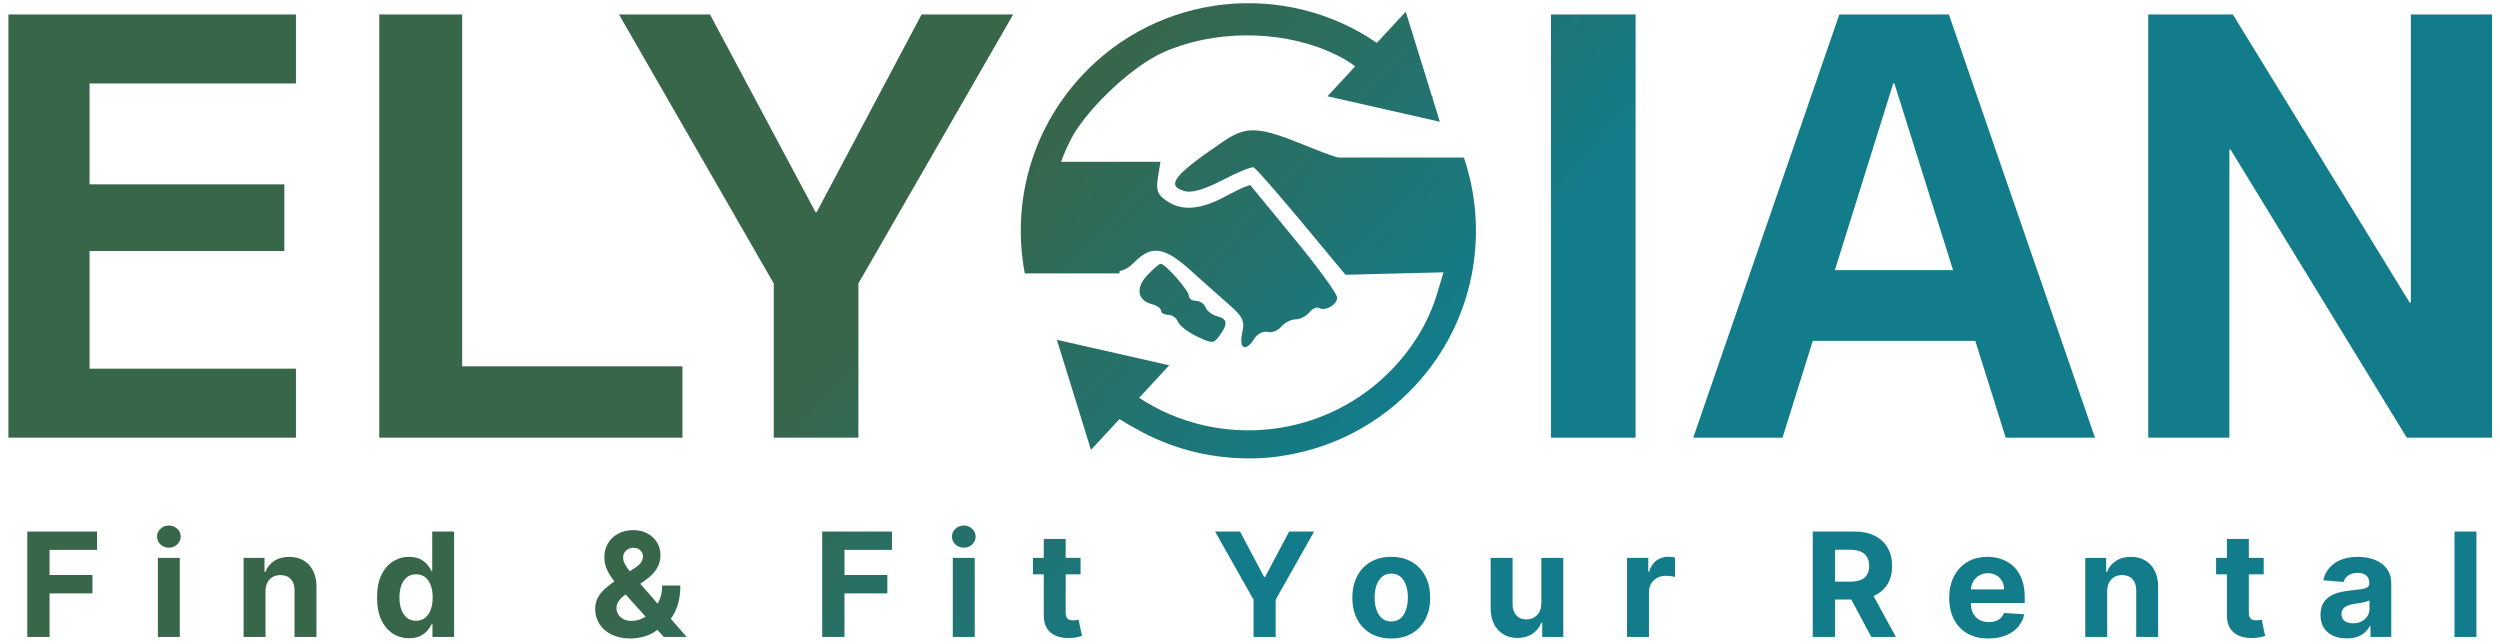
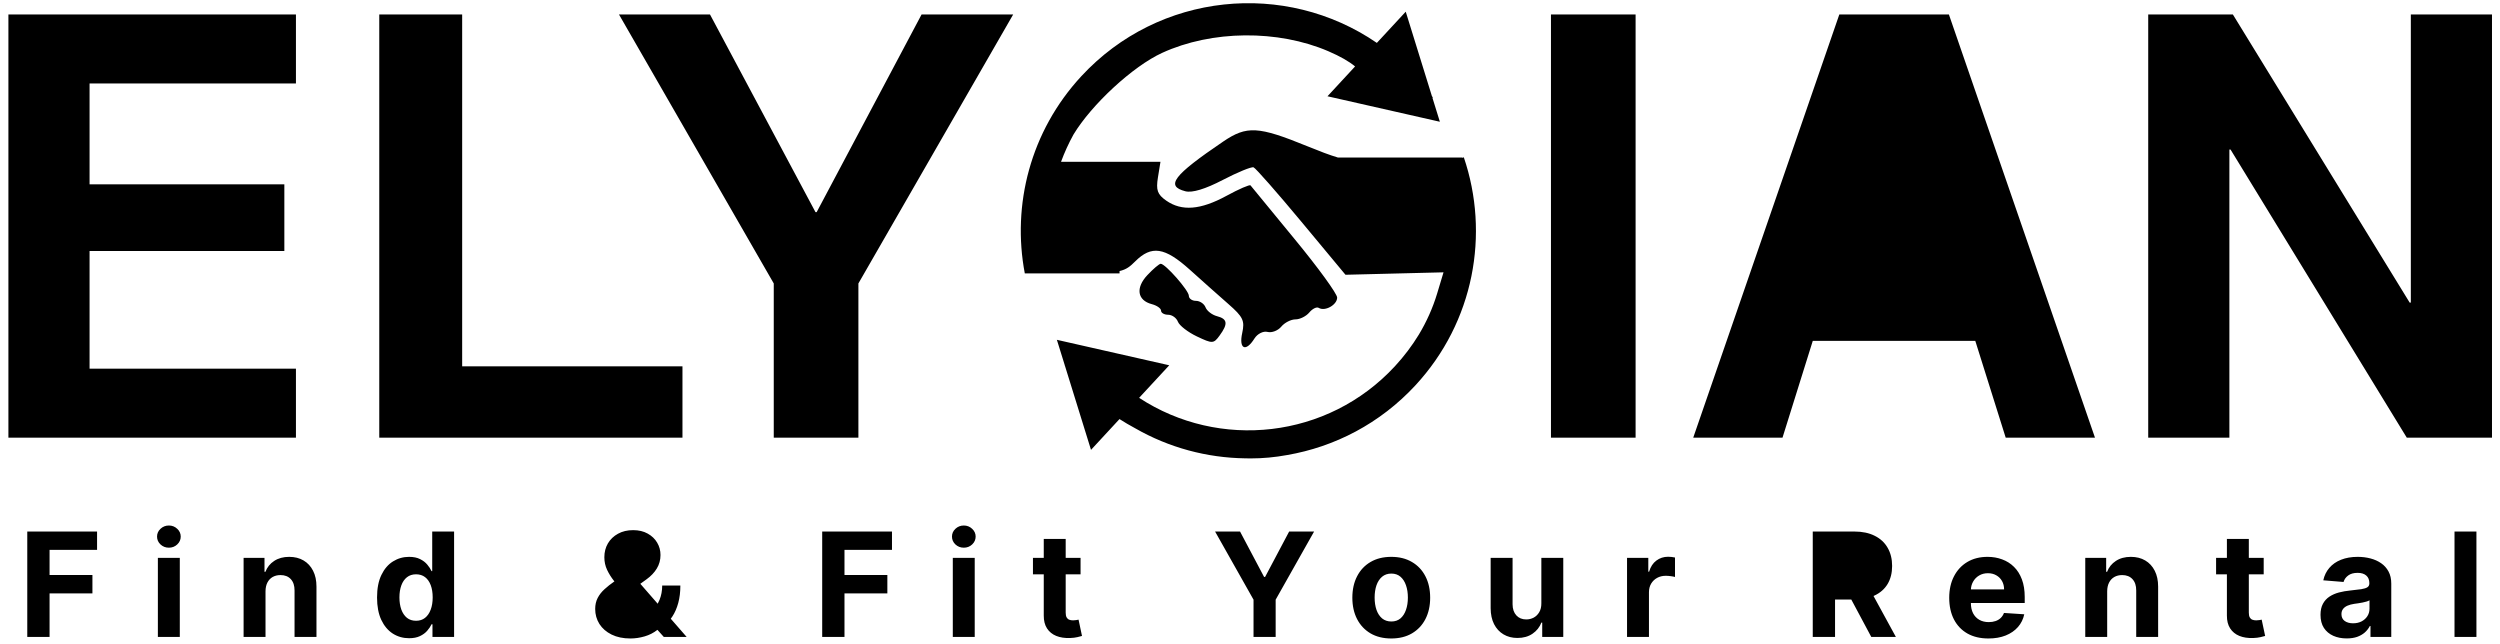
<svg xmlns="http://www.w3.org/2000/svg" width="276" height="71" viewBox="0 0 276 71" fill="none">
-   <path fill-rule="evenodd" clip-rule="evenodd" d="M113.139 30.186C111.702 22.623 113.748 14.5 119.377 8.416C127.953 -0.855 141.891 -2.2 152.005 4.736L155.193 1.291L158.085 10.618C158.121 10.667 158.157 10.716 158.193 10.765L158.14 10.793L158.961 13.441L146.555 10.628L149.6 7.336C148.956 6.791 147.965 6.222 146.656 5.659C141.071 3.257 133.786 3.326 128.308 5.834C125.063 7.32 120.504 11.546 118.508 14.861C117.972 15.835 117.515 16.839 117.138 17.865H122.488H128.115L127.836 19.587C127.608 20.993 127.776 21.464 128.749 22.146C130.46 23.344 132.537 23.18 135.404 21.619C136.78 20.87 137.974 20.352 138.058 20.468C138.142 20.584 140.328 23.246 142.916 26.383C145.504 29.52 147.622 32.431 147.622 32.852C147.622 33.66 146.275 34.413 145.587 33.988C145.363 33.85 144.895 34.079 144.547 34.498C144.199 34.917 143.511 35.26 143.017 35.26C142.523 35.26 141.819 35.621 141.452 36.063C141.086 36.505 140.403 36.766 139.935 36.644C139.467 36.522 138.816 36.851 138.488 37.376C137.538 38.896 136.75 38.54 137.14 36.766C137.439 35.404 137.242 34.99 135.618 33.568C134.592 32.67 132.671 30.961 131.35 29.771C128.583 27.281 127.123 27.061 125.319 28.865C124.753 29.431 124.357 29.748 123.598 29.924V30.186H113.877L113.139 30.186ZM156.263 42.54C162.75 35.528 164.478 25.81 161.603 17.361L161.459 17.436V17.395H147.718C146.753 17.108 145.72 16.71 144.336 16.146C138.894 13.926 137.648 13.857 135.032 15.633C129.524 19.371 128.64 20.534 130.865 21.116C131.612 21.312 133.062 20.873 134.996 19.866C136.634 19.014 138.164 18.387 138.394 18.474C138.625 18.561 141.002 21.265 143.677 24.483L148.541 30.334L153.952 30.199L159.364 30.065L158.661 32.402C158.178 34.004 157.492 35.526 156.638 36.945C155.889 38.172 155.007 39.344 153.993 40.44C146.58 48.453 134.597 49.714 125.76 43.921L129.085 40.327L116.679 37.515L117.54 40.289L117.525 40.297C117.535 40.31 117.545 40.324 117.555 40.337L120.447 49.665L123.592 46.265C124.141 46.618 124.714 46.954 125.304 47.27C129.067 49.435 133.257 50.54 137.452 50.6C137.661 50.606 137.868 50.609 138.074 50.609C139.424 50.609 140.763 50.483 142.078 50.24C147.34 49.339 152.358 46.761 156.263 42.54ZM126.669 30.374C125.346 31.782 125.557 33.158 127.159 33.578C127.72 33.725 128.18 34.048 128.18 34.297C128.18 34.545 128.532 34.749 128.963 34.749C129.394 34.749 129.88 35.095 130.042 35.519C130.205 35.942 131.149 36.673 132.141 37.144C133.856 37.958 133.979 37.953 134.644 37.044C135.594 35.744 135.523 35.212 134.355 34.906C133.811 34.764 133.243 34.325 133.092 33.931C132.94 33.537 132.464 33.214 132.033 33.214C131.602 33.214 131.249 32.963 131.249 32.656C131.249 32.072 128.656 29.121 128.143 29.121C127.98 29.121 127.317 29.684 126.669 30.374ZM0.928 1.597V48.317H32.672V40.701H9.888V27.709H31.392V20.349H9.888V9.213H32.672V1.597H0.928ZM41.871 1.597V48.317H75.344V40.445H51.023V1.597H41.871ZM85.423 31.293V48.317H94.767V31.293L111.855 1.597H101.743L90.159 23.421H90.031L78.383 1.597H68.335L85.423 31.293ZM171.226 1.597V48.317H180.57V1.597H171.226ZM203.061 1.597L186.933 48.317H196.789L200.131 37.629H218.071L221.429 48.317H231.285L215.158 1.597H203.061ZM215.617 29.821L209.141 9.213H209.013L202.571 29.821H215.617ZM237.163 1.597V48.317H246.124V16.509H246.252L265.708 48.317H275.116V1.597H266.156V33.405H266.027L246.508 1.597H237.163ZM3.011 58.681V70.317H5.472V65.511H10.204V63.482H5.472V60.709H10.716V58.681H3.011ZM17.429 61.59V70.317H19.85V61.59H17.429ZM17.719 60.107C17.977 60.346 18.285 60.465 18.645 60.465C19.005 60.465 19.312 60.346 19.566 60.107C19.823 59.865 19.952 59.575 19.952 59.238C19.952 58.904 19.823 58.618 19.566 58.38C19.312 58.138 19.005 58.016 18.645 58.016C18.285 58.016 17.977 58.138 17.719 58.38C17.465 58.618 17.338 58.904 17.338 59.238C17.338 59.575 17.465 59.865 17.719 60.107ZM29.313 70.317V65.272C29.317 64.897 29.387 64.577 29.523 64.312C29.663 64.043 29.857 63.838 30.103 63.698C30.353 63.558 30.641 63.488 30.966 63.488C31.451 63.488 31.832 63.639 32.109 63.942C32.385 64.242 32.521 64.658 32.518 65.192V70.317H34.938V64.761C34.938 64.082 34.813 63.499 34.563 63.011C34.313 62.518 33.963 62.139 33.512 61.874C33.061 61.609 32.533 61.477 31.927 61.477C31.279 61.477 30.728 61.626 30.273 61.925C29.819 62.221 29.495 62.622 29.302 63.13H29.2V61.59H26.893V70.317H29.313ZM43.365 69.948C43.902 70.289 44.503 70.459 45.166 70.459C45.635 70.459 46.033 70.382 46.359 70.227C46.688 70.071 46.956 69.876 47.16 69.641C47.368 69.403 47.529 69.162 47.643 68.92H47.745V70.317H50.132V58.681H47.717V63.056H47.643C47.537 62.821 47.382 62.583 47.177 62.34C46.976 62.094 46.711 61.889 46.382 61.727C46.056 61.56 45.649 61.477 45.16 61.477C44.52 61.477 43.931 61.643 43.393 61.977C42.859 62.306 42.431 62.804 42.109 63.471C41.787 64.134 41.626 64.965 41.626 65.965C41.626 66.939 41.781 67.761 42.092 68.431C42.406 69.098 42.831 69.603 43.365 69.948ZM46.921 68.215C46.652 68.427 46.323 68.533 45.933 68.533C45.535 68.533 45.2 68.425 44.927 68.209C44.658 67.99 44.452 67.687 44.308 67.3C44.168 66.91 44.097 66.461 44.097 65.954C44.097 65.45 44.168 65.007 44.308 64.624C44.448 64.242 44.654 63.942 44.927 63.727C45.2 63.511 45.535 63.403 45.933 63.403C46.323 63.403 46.654 63.507 46.927 63.715C47.2 63.923 47.408 64.219 47.552 64.602C47.696 64.984 47.768 65.435 47.768 65.954C47.768 66.473 47.694 66.925 47.546 67.312C47.402 67.698 47.194 67.999 46.921 68.215ZM67.521 70.056C68.105 70.344 68.798 70.488 69.601 70.488C70.12 70.488 70.644 70.41 71.175 70.255C71.691 70.105 72.159 69.865 72.58 69.534L73.283 70.317H75.805L74.054 68.308C74.115 68.227 74.174 68.143 74.232 68.056C74.508 67.632 74.724 67.136 74.879 66.567C75.035 65.995 75.112 65.353 75.112 64.641H73.107C73.107 65.221 73.008 65.749 72.811 66.227C72.75 66.374 72.683 66.515 72.609 66.651L70.692 64.451L71.374 63.959C71.862 63.607 72.241 63.209 72.51 62.766C72.783 62.319 72.919 61.821 72.919 61.272C72.919 60.776 72.796 60.321 72.55 59.908C72.307 59.492 71.959 59.158 71.504 58.908C71.054 58.654 70.518 58.528 69.896 58.528C69.26 58.528 68.703 58.66 68.226 58.925C67.749 59.187 67.377 59.543 67.112 59.993C66.851 60.444 66.72 60.952 66.72 61.516C66.72 62.016 66.821 62.48 67.021 62.908C67.222 63.333 67.472 63.734 67.771 64.113L67.831 64.186C67.419 64.471 67.056 64.757 66.743 65.045C66.417 65.34 66.163 65.664 65.982 66.016C65.8 66.368 65.709 66.772 65.709 67.227C65.709 67.836 65.864 68.389 66.175 68.886C66.489 69.378 66.938 69.768 67.521 70.056ZM69.066 65.621L68.999 65.67C68.677 65.904 68.438 66.145 68.283 66.391C68.131 66.634 68.055 66.867 68.055 67.09C68.055 67.367 68.124 67.615 68.26 67.834C68.396 68.054 68.59 68.228 68.84 68.357C69.09 68.482 69.383 68.545 69.72 68.545C70.129 68.545 70.533 68.452 70.93 68.266C71.048 68.211 71.162 68.149 71.273 68.08L69.066 65.621ZM69.527 63.069L70.135 62.67C70.427 62.484 70.641 62.289 70.777 62.084C70.913 61.876 70.982 61.651 70.982 61.408C70.982 61.177 70.889 60.963 70.703 60.766C70.518 60.569 70.254 60.473 69.913 60.477C69.686 60.477 69.489 60.528 69.323 60.63C69.156 60.728 69.025 60.859 68.93 61.022C68.84 61.181 68.794 61.359 68.794 61.556C68.794 61.798 68.862 62.045 68.999 62.295C69.132 62.538 69.308 62.797 69.527 63.069ZM90.771 58.681V70.317H93.231V65.511H97.964V63.482H93.231V60.709H98.475V58.681H90.771ZM107.609 61.59H105.189V70.317H107.609V61.59ZM105.478 60.107C105.736 60.346 106.045 60.465 106.404 60.465C106.764 60.465 107.071 60.346 107.325 60.107C107.582 59.865 107.711 59.575 107.711 59.238C107.711 58.904 107.582 58.618 107.325 58.38C107.071 58.138 106.764 58.016 106.404 58.016C106.045 58.016 105.736 58.138 105.478 58.38C105.225 58.618 105.098 58.904 105.098 59.238C105.098 59.575 105.225 59.865 105.478 60.107ZM119.294 63.408V61.59H117.652V59.499H115.231V61.59H114.038V63.408H115.231V67.954C115.228 68.526 115.347 68.999 115.589 69.374C115.832 69.749 116.171 70.026 116.606 70.204C117.046 70.382 117.557 70.459 118.141 70.437C118.455 70.425 118.722 70.393 118.942 70.34C119.161 70.291 119.332 70.247 119.453 70.209L119.072 68.408C119.012 68.42 118.925 68.437 118.811 68.459C118.697 68.478 118.584 68.488 118.47 68.488C118.307 68.488 118.163 68.463 118.038 68.414C117.917 68.365 117.822 68.279 117.754 68.158C117.686 68.033 117.652 67.859 117.652 67.636V63.408H119.294ZM136.901 58.681H134.145L138.39 66.204V70.317H140.833V66.204L145.077 58.681H142.322L139.668 63.692H139.555L136.901 58.681ZM151.305 69.925C151.949 70.3 152.712 70.488 153.595 70.488C154.477 70.488 155.239 70.3 155.879 69.925C156.523 69.547 157.019 69.02 157.367 68.346C157.716 67.668 157.89 66.882 157.89 65.988C157.89 65.086 157.716 64.298 157.367 63.624C157.019 62.946 156.523 62.42 155.879 62.045C155.239 61.666 154.477 61.477 153.595 61.477C152.712 61.477 151.949 61.666 151.305 62.045C150.665 62.42 150.17 62.946 149.822 63.624C149.473 64.298 149.299 65.086 149.299 65.988C149.299 66.882 149.473 67.668 149.822 68.346C150.17 69.02 150.665 69.547 151.305 69.925ZM154.612 68.272C154.343 68.499 154.007 68.613 153.606 68.613C153.201 68.613 152.86 68.499 152.583 68.272C152.311 68.041 152.104 67.727 151.964 67.329C151.828 66.931 151.759 66.478 151.759 65.971C151.759 65.463 151.828 65.011 151.964 64.613C152.104 64.215 152.311 63.901 152.583 63.67C152.86 63.439 153.201 63.323 153.606 63.323C154.007 63.323 154.343 63.439 154.612 63.67C154.881 63.901 155.083 64.215 155.22 64.613C155.36 65.011 155.43 65.463 155.43 65.971C155.43 66.478 155.36 66.931 155.22 67.329C155.083 67.727 154.881 68.041 154.612 68.272ZM170.165 61.59V66.602C170.168 66.992 170.091 67.319 169.932 67.584C169.776 67.85 169.572 68.05 169.318 68.187C169.064 68.319 168.791 68.386 168.5 68.386C168.041 68.386 167.676 68.236 167.403 67.937C167.13 67.638 166.992 67.23 166.988 66.715V61.59H164.568V67.147C164.572 67.829 164.697 68.414 164.943 68.903C165.193 69.391 165.54 69.768 165.983 70.033C166.426 70.298 166.939 70.431 167.522 70.431C168.178 70.431 168.733 70.276 169.187 69.965C169.646 69.654 169.973 69.243 170.17 68.732H170.261V70.317H172.585V61.59H170.165ZM181.972 61.59H179.625V70.317H182.045V65.38C182.045 65.024 182.125 64.709 182.284 64.437C182.447 64.164 182.667 63.952 182.943 63.8C183.224 63.645 183.542 63.567 183.898 63.567C184.064 63.567 184.248 63.581 184.449 63.607C184.65 63.634 184.807 63.664 184.92 63.698V61.55C184.814 61.524 184.691 61.503 184.551 61.488C184.411 61.473 184.28 61.465 184.159 61.465C183.67 61.465 183.239 61.605 182.864 61.886C182.489 62.162 182.222 62.571 182.063 63.113H181.972V61.59ZM200.128 58.681V70.317H202.589V66.192H204.385L206.589 70.317H209.305L206.836 65.797C206.871 65.781 206.906 65.766 206.941 65.749C207.574 65.454 208.057 65.029 208.39 64.477C208.723 63.92 208.89 63.255 208.89 62.482C208.89 61.713 208.725 61.045 208.396 60.477C208.07 59.904 207.594 59.463 206.969 59.153C206.348 58.838 205.598 58.681 204.719 58.681H200.128ZM202.589 64.215H204.259C204.729 64.215 205.119 64.151 205.43 64.022C205.74 63.893 205.971 63.7 206.123 63.442C206.278 63.185 206.356 62.865 206.356 62.482C206.356 62.096 206.278 61.77 206.123 61.505C205.971 61.24 205.738 61.039 205.424 60.903C205.113 60.763 204.721 60.692 204.248 60.692H202.589V64.215ZM217.206 69.942C217.853 70.306 218.626 70.488 219.524 70.488C220.243 70.488 220.878 70.378 221.427 70.158C221.98 69.935 222.431 69.624 222.779 69.227C223.132 68.825 223.365 68.355 223.478 67.817L221.24 67.67C221.156 67.889 221.035 68.075 220.876 68.227C220.717 68.378 220.526 68.492 220.302 68.567C220.079 68.643 219.832 68.681 219.563 68.681C219.158 68.681 218.808 68.596 218.512 68.425C218.217 68.255 217.988 68.013 217.825 67.698C217.666 67.384 217.586 67.011 217.586 66.579V66.573H223.529V65.908C223.529 65.166 223.425 64.518 223.217 63.965C223.009 63.408 222.717 62.946 222.342 62.579C221.971 62.211 221.535 61.937 221.035 61.755C220.539 61.569 220.003 61.477 219.427 61.477C218.571 61.477 217.825 61.666 217.188 62.045C216.556 62.423 216.065 62.952 215.717 63.63C215.368 64.308 215.194 65.096 215.194 65.993C215.194 66.914 215.368 67.711 215.717 68.386C216.065 69.056 216.562 69.575 217.206 69.942ZM217.588 65.073C217.603 64.76 217.684 64.474 217.831 64.215C217.99 63.931 218.209 63.706 218.49 63.539C218.774 63.368 219.099 63.283 219.467 63.283C219.819 63.283 220.128 63.361 220.393 63.516C220.662 63.668 220.872 63.878 221.024 64.147C221.175 64.416 221.251 64.725 221.251 65.073H217.588ZM232.633 70.317V65.272C232.637 64.897 232.707 64.577 232.844 64.312C232.984 64.043 233.177 63.838 233.423 63.698C233.673 63.558 233.961 63.488 234.287 63.488C234.772 63.488 235.152 63.639 235.429 63.942C235.705 64.242 235.842 64.658 235.838 65.192V70.317H238.258V64.761C238.258 64.082 238.133 63.499 237.883 63.011C237.633 62.518 237.283 62.139 236.832 61.874C236.381 61.609 235.853 61.477 235.247 61.477C234.599 61.477 234.048 61.626 233.594 61.925C233.139 62.221 232.815 62.622 232.622 63.13H232.52V61.59H230.213V70.317H232.633ZM249.912 63.408V61.59H248.27V59.499H245.85V61.59H244.656V63.408H245.85V67.954C245.846 68.526 245.965 68.999 246.208 69.374C246.45 69.749 246.789 70.026 247.225 70.204C247.664 70.382 248.175 70.459 248.759 70.437C249.073 70.425 249.34 70.393 249.56 70.34C249.779 70.291 249.95 70.247 250.071 70.209L249.69 68.408C249.63 68.42 249.543 68.437 249.429 68.459C249.315 68.478 249.202 68.488 249.088 68.488C248.925 68.488 248.781 68.463 248.656 68.414C248.535 68.365 248.44 68.279 248.372 68.158C248.304 68.033 248.27 67.859 248.27 67.636V63.408H249.912ZM257.593 70.192C258.028 70.386 258.525 70.482 259.081 70.482C259.513 70.482 259.894 70.425 260.223 70.312C260.553 70.194 260.835 70.033 261.07 69.829C261.305 69.62 261.492 69.38 261.633 69.107H261.701V70.317H263.996V64.431C263.996 63.912 263.896 63.467 263.695 63.096C263.494 62.721 263.22 62.414 262.871 62.175C262.526 61.937 262.131 61.761 261.684 61.647C261.241 61.533 260.776 61.477 260.292 61.477C259.595 61.477 258.981 61.583 258.451 61.795C257.924 62.003 257.494 62.302 257.161 62.692C256.828 63.079 256.604 63.537 256.491 64.067L258.729 64.249C258.812 63.961 258.983 63.723 259.241 63.533C259.498 63.34 259.845 63.243 260.28 63.243C260.693 63.243 261.011 63.342 261.235 63.539C261.462 63.736 261.576 64.014 261.576 64.374V64.408C261.576 64.594 261.506 64.734 261.366 64.829C261.225 64.923 261 64.995 260.689 65.045C260.379 65.09 259.97 65.139 259.462 65.192C259.03 65.234 258.617 65.306 258.223 65.408C257.833 65.511 257.485 65.662 257.178 65.863C256.871 66.064 256.629 66.329 256.451 66.658C256.273 66.988 256.184 67.395 256.184 67.88C256.184 68.456 256.309 68.937 256.559 69.323C256.812 69.706 257.157 69.995 257.593 70.192ZM260.718 68.602C260.445 68.742 260.131 68.812 259.775 68.812C259.403 68.812 259.097 68.727 258.854 68.556C258.616 68.382 258.496 68.13 258.496 67.8C258.496 67.573 258.555 67.384 258.672 67.232C258.79 67.077 258.955 66.954 259.167 66.863C259.379 66.772 259.627 66.706 259.911 66.664C260.044 66.645 260.191 66.624 260.354 66.602C260.517 66.575 260.68 66.547 260.843 66.516C261.006 66.482 261.151 66.446 261.28 66.408C261.413 66.367 261.517 66.321 261.593 66.272V67.198C261.593 67.505 261.515 67.779 261.36 68.022C261.205 68.264 260.991 68.457 260.718 68.602ZM273.398 70.317V58.681H270.978V70.317H273.398Z" fill="url(#paint0_linear_237_1415)" />
+   <path fillRule="evenodd" clipRule="evenodd" d="M113.139 30.186C111.702 22.623 113.748 14.5 119.377 8.416C127.953 -0.855 141.891 -2.2 152.005 4.736L155.193 1.291L158.085 10.618C158.121 10.667 158.157 10.716 158.193 10.765L158.14 10.793L158.961 13.441L146.555 10.628L149.6 7.336C148.956 6.791 147.965 6.222 146.656 5.659C141.071 3.257 133.786 3.326 128.308 5.834C125.063 7.32 120.504 11.546 118.508 14.861C117.972 15.835 117.515 16.839 117.138 17.865H122.488H128.115L127.836 19.587C127.608 20.993 127.776 21.464 128.749 22.146C130.46 23.344 132.537 23.18 135.404 21.619C136.78 20.87 137.974 20.352 138.058 20.468C138.142 20.584 140.328 23.246 142.916 26.383C145.504 29.52 147.622 32.431 147.622 32.852C147.622 33.66 146.275 34.413 145.587 33.988C145.363 33.85 144.895 34.079 144.547 34.498C144.199 34.917 143.511 35.26 143.017 35.26C142.523 35.26 141.819 35.621 141.452 36.063C141.086 36.505 140.403 36.766 139.935 36.644C139.467 36.522 138.816 36.851 138.488 37.376C137.538 38.896 136.75 38.54 137.14 36.766C137.439 35.404 137.242 34.99 135.618 33.568C134.592 32.67 132.671 30.961 131.35 29.771C128.583 27.281 127.123 27.061 125.319 28.865C124.753 29.431 124.357 29.748 123.598 29.924V30.186H113.877L113.139 30.186ZM156.263 42.54C162.75 35.528 164.478 25.81 161.603 17.361L161.459 17.436V17.395H147.718C146.753 17.108 145.72 16.71 144.336 16.146C138.894 13.926 137.648 13.857 135.032 15.633C129.524 19.371 128.64 20.534 130.865 21.116C131.612 21.312 133.062 20.873 134.996 19.866C136.634 19.014 138.164 18.387 138.394 18.474C138.625 18.561 141.002 21.265 143.677 24.483L148.541 30.334L153.952 30.199L159.364 30.065L158.661 32.402C158.178 34.004 157.492 35.526 156.638 36.945C155.889 38.172 155.007 39.344 153.993 40.44C146.58 48.453 134.597 49.714 125.76 43.921L129.085 40.327L116.679 37.515L117.54 40.289L117.525 40.297C117.535 40.31 117.545 40.324 117.555 40.337L120.447 49.665L123.592 46.265C124.141 46.618 124.714 46.954 125.304 47.27C129.067 49.435 133.257 50.54 137.452 50.6C137.661 50.606 137.868 50.609 138.074 50.609C139.424 50.609 140.763 50.483 142.078 50.24C147.34 49.339 152.358 46.761 156.263 42.54ZM126.669 30.374C125.346 31.782 125.557 33.158 127.159 33.578C127.72 33.725 128.18 34.048 128.18 34.297C128.18 34.545 128.532 34.749 128.963 34.749C129.394 34.749 129.88 35.095 130.042 35.519C130.205 35.942 131.149 36.673 132.141 37.144C133.856 37.958 133.979 37.953 134.644 37.044C135.594 35.744 135.523 35.212 134.355 34.906C133.811 34.764 133.243 34.325 133.092 33.931C132.94 33.537 132.464 33.214 132.033 33.214C131.602 33.214 131.249 32.963 131.249 32.656C131.249 32.072 128.656 29.121 128.143 29.121C127.98 29.121 127.317 29.684 126.669 30.374ZM0.928 1.597V48.317H32.672V40.701H9.888V27.709H31.392V20.349H9.888V9.213H32.672V1.597H0.928ZM41.871 1.597V48.317H75.344V40.445H51.023V1.597H41.871ZM85.423 31.293V48.317H94.767V31.293L111.855 1.597H101.743L90.159 23.421H90.031L78.383 1.597H68.335L85.423 31.293ZM171.226 1.597V48.317H180.57V1.597H171.226ZM203.061 1.597L186.933 48.317H196.789L200.131 37.629H218.071L221.429 48.317H231.285L215.158 1.597H203.061ZM215.617 29.821L209.141 9.213H209.013L202.571 29.821H215.617ZM237.163 1.597V48.317H246.124V16.509H246.252L265.708 48.317H275.116V1.597H266.156V33.405H266.027L246.508 1.597H237.163ZM3.011 58.681V70.317H5.472V65.511H10.204V63.482H5.472V60.709H10.716V58.681H3.011ZM17.429 61.59V70.317H19.85V61.59H17.429ZM17.719 60.107C17.977 60.346 18.285 60.465 18.645 60.465C19.005 60.465 19.312 60.346 19.566 60.107C19.823 59.865 19.952 59.575 19.952 59.238C19.952 58.904 19.823 58.618 19.566 58.38C19.312 58.138 19.005 58.016 18.645 58.016C18.285 58.016 17.977 58.138 17.719 58.38C17.465 58.618 17.338 58.904 17.338 59.238C17.338 59.575 17.465 59.865 17.719 60.107ZM29.313 70.317V65.272C29.317 64.897 29.387 64.577 29.523 64.312C29.663 64.043 29.857 63.838 30.103 63.698C30.353 63.558 30.641 63.488 30.966 63.488C31.451 63.488 31.832 63.639 32.109 63.942C32.385 64.242 32.521 64.658 32.518 65.192V70.317H34.938V64.761C34.938 64.082 34.813 63.499 34.563 63.011C34.313 62.518 33.963 62.139 33.512 61.874C33.061 61.609 32.533 61.477 31.927 61.477C31.279 61.477 30.728 61.626 30.273 61.925C29.819 62.221 29.495 62.622 29.302 63.13H29.2V61.59H26.893V70.317H29.313ZM43.365 69.948C43.902 70.289 44.503 70.459 45.166 70.459C45.635 70.459 46.033 70.382 46.359 70.227C46.688 70.071 46.956 69.876 47.16 69.641C47.368 69.403 47.529 69.162 47.643 68.92H47.745V70.317H50.132V58.681H47.717V63.056H47.643C47.537 62.821 47.382 62.583 47.177 62.34C46.976 62.094 46.711 61.889 46.382 61.727C46.056 61.56 45.649 61.477 45.16 61.477C44.52 61.477 43.931 61.643 43.393 61.977C42.859 62.306 42.431 62.804 42.109 63.471C41.787 64.134 41.626 64.965 41.626 65.965C41.626 66.939 41.781 67.761 42.092 68.431C42.406 69.098 42.831 69.603 43.365 69.948ZM46.921 68.215C46.652 68.427 46.323 68.533 45.933 68.533C45.535 68.533 45.2 68.425 44.927 68.209C44.658 67.99 44.452 67.687 44.308 67.3C44.168 66.91 44.097 66.461 44.097 65.954C44.097 65.45 44.168 65.007 44.308 64.624C44.448 64.242 44.654 63.942 44.927 63.727C45.2 63.511 45.535 63.403 45.933 63.403C46.323 63.403 46.654 63.507 46.927 63.715C47.2 63.923 47.408 64.219 47.552 64.602C47.696 64.984 47.768 65.435 47.768 65.954C47.768 66.473 47.694 66.925 47.546 67.312C47.402 67.698 47.194 67.999 46.921 68.215ZM67.521 70.056C68.105 70.344 68.798 70.488 69.601 70.488C70.12 70.488 70.644 70.41 71.175 70.255C71.691 70.105 72.159 69.865 72.58 69.534L73.283 70.317H75.805L74.054 68.308C74.115 68.227 74.174 68.143 74.232 68.056C74.508 67.632 74.724 67.136 74.879 66.567C75.035 65.995 75.112 65.353 75.112 64.641H73.107C73.107 65.221 73.008 65.749 72.811 66.227C72.75 66.374 72.683 66.515 72.609 66.651L70.692 64.451L71.374 63.959C71.862 63.607 72.241 63.209 72.51 62.766C72.783 62.319 72.919 61.821 72.919 61.272C72.919 60.776 72.796 60.321 72.55 59.908C72.307 59.492 71.959 59.158 71.504 58.908C71.054 58.654 70.518 58.528 69.896 58.528C69.26 58.528 68.703 58.66 68.226 58.925C67.749 59.187 67.377 59.543 67.112 59.993C66.851 60.444 66.72 60.952 66.72 61.516C66.72 62.016 66.821 62.48 67.021 62.908C67.222 63.333 67.472 63.734 67.771 64.113L67.831 64.186C67.419 64.471 67.056 64.757 66.743 65.045C66.417 65.34 66.163 65.664 65.982 66.016C65.8 66.368 65.709 66.772 65.709 67.227C65.709 67.836 65.864 68.389 66.175 68.886C66.489 69.378 66.938 69.768 67.521 70.056ZM69.066 65.621L68.999 65.67C68.677 65.904 68.438 66.145 68.283 66.391C68.131 66.634 68.055 66.867 68.055 67.09C68.055 67.367 68.124 67.615 68.26 67.834C68.396 68.054 68.59 68.228 68.84 68.357C69.09 68.482 69.383 68.545 69.72 68.545C70.129 68.545 70.533 68.452 70.93 68.266C71.048 68.211 71.162 68.149 71.273 68.08L69.066 65.621ZM69.527 63.069L70.135 62.67C70.427 62.484 70.641 62.289 70.777 62.084C70.913 61.876 70.982 61.651 70.982 61.408C70.982 61.177 70.889 60.963 70.703 60.766C70.518 60.569 70.254 60.473 69.913 60.477C69.686 60.477 69.489 60.528 69.323 60.63C69.156 60.728 69.025 60.859 68.93 61.022C68.84 61.181 68.794 61.359 68.794 61.556C68.794 61.798 68.862 62.045 68.999 62.295C69.132 62.538 69.308 62.797 69.527 63.069ZM90.771 58.681V70.317H93.231V65.511H97.964V63.482H93.231V60.709H98.475V58.681H90.771ZM107.609 61.59H105.189V70.317H107.609V61.59ZM105.478 60.107C105.736 60.346 106.045 60.465 106.404 60.465C106.764 60.465 107.071 60.346 107.325 60.107C107.582 59.865 107.711 59.575 107.711 59.238C107.711 58.904 107.582 58.618 107.325 58.38C107.071 58.138 106.764 58.016 106.404 58.016C106.045 58.016 105.736 58.138 105.478 58.38C105.225 58.618 105.098 58.904 105.098 59.238C105.098 59.575 105.225 59.865 105.478 60.107ZM119.294 63.408V61.59H117.652V59.499H115.231V61.59H114.038V63.408H115.231V67.954C115.228 68.526 115.347 68.999 115.589 69.374C115.832 69.749 116.171 70.026 116.606 70.204C117.046 70.382 117.557 70.459 118.141 70.437C118.455 70.425 118.722 70.393 118.942 70.34C119.161 70.291 119.332 70.247 119.453 70.209L119.072 68.408C119.012 68.42 118.925 68.437 118.811 68.459C118.697 68.478 118.584 68.488 118.47 68.488C118.307 68.488 118.163 68.463 118.038 68.414C117.917 68.365 117.822 68.279 117.754 68.158C117.686 68.033 117.652 67.859 117.652 67.636V63.408H119.294ZM136.901 58.681H134.145L138.39 66.204V70.317H140.833V66.204L145.077 58.681H142.322L139.668 63.692H139.555L136.901 58.681ZM151.305 69.925C151.949 70.3 152.712 70.488 153.595 70.488C154.477 70.488 155.239 70.3 155.879 69.925C156.523 69.547 157.019 69.02 157.367 68.346C157.716 67.668 157.89 66.882 157.89 65.988C157.89 65.086 157.716 64.298 157.367 63.624C157.019 62.946 156.523 62.42 155.879 62.045C155.239 61.666 154.477 61.477 153.595 61.477C152.712 61.477 151.949 61.666 151.305 62.045C150.665 62.42 150.17 62.946 149.822 63.624C149.473 64.298 149.299 65.086 149.299 65.988C149.299 66.882 149.473 67.668 149.822 68.346C150.17 69.02 150.665 69.547 151.305 69.925ZM154.612 68.272C154.343 68.499 154.007 68.613 153.606 68.613C153.201 68.613 152.86 68.499 152.583 68.272C152.311 68.041 152.104 67.727 151.964 67.329C151.828 66.931 151.759 66.478 151.759 65.971C151.759 65.463 151.828 65.011 151.964 64.613C152.104 64.215 152.311 63.901 152.583 63.67C152.86 63.439 153.201 63.323 153.606 63.323C154.007 63.323 154.343 63.439 154.612 63.67C154.881 63.901 155.083 64.215 155.22 64.613C155.36 65.011 155.43 65.463 155.43 65.971C155.43 66.478 155.36 66.931 155.22 67.329C155.083 67.727 154.881 68.041 154.612 68.272ZM170.165 61.59V66.602C170.168 66.992 170.091 67.319 169.932 67.584C169.776 67.85 169.572 68.05 169.318 68.187C169.064 68.319 168.791 68.386 168.5 68.386C168.041 68.386 167.676 68.236 167.403 67.937C167.13 67.638 166.992 67.23 166.988 66.715V61.59H164.568V67.147C164.572 67.829 164.697 68.414 164.943 68.903C165.193 69.391 165.54 69.768 165.983 70.033C166.426 70.298 166.939 70.431 167.522 70.431C168.178 70.431 168.733 70.276 169.187 69.965C169.646 69.654 169.973 69.243 170.17 68.732H170.261V70.317H172.585V61.59H170.165ZM181.972 61.59H179.625V70.317H182.045V65.38C182.045 65.024 182.125 64.709 182.284 64.437C182.447 64.164 182.667 63.952 182.943 63.8C183.224 63.645 183.542 63.567 183.898 63.567C184.064 63.567 184.248 63.581 184.449 63.607C184.65 63.634 184.807 63.664 184.92 63.698V61.55C184.814 61.524 184.691 61.503 184.551 61.488C184.411 61.473 184.28 61.465 184.159 61.465C183.67 61.465 183.239 61.605 182.864 61.886C182.489 62.162 182.222 62.571 182.063 63.113H181.972V61.59ZM200.128 58.681V70.317H202.589V66.192H204.385L206.589 70.317H209.305L206.836 65.797C206.871 65.781 206.906 65.766 206.941 65.749C207.574 65.454 208.057 65.029 208.39 64.477C208.723 63.92 208.89 63.255 208.89 62.482C208.89 61.713 208.725 61.045 208.396 60.477C208.07 59.904 207.594 59.463 206.969 59.153C206.348 58.838 205.598 58.681 204.719 58.681H200.128ZM202.589 64.215H204.259C204.729 64.215 205.119 64.151 205.43 64.022C205.74 63.893 205.971 63.7 206.123 63.442C206.278 63.185 206.356 62.865 206.356 62.482C206.356 62.096 206.278 61.77 206.123 61.505C205.971 61.24 205.738 61.039 205.424 60.903C205.113 60.763 204.721 60.692 204.248 60.692H202.589V64.215ZM217.206 69.942C217.853 70.306 218.626 70.488 219.524 70.488C220.243 70.488 220.878 70.378 221.427 70.158C221.98 69.935 222.431 69.624 222.779 69.227C223.132 68.825 223.365 68.355 223.478 67.817L221.24 67.67C221.156 67.889 221.035 68.075 220.876 68.227C220.717 68.378 220.526 68.492 220.302 68.567C220.079 68.643 219.832 68.681 219.563 68.681C219.158 68.681 218.808 68.596 218.512 68.425C218.217 68.255 217.988 68.013 217.825 67.698C217.666 67.384 217.586 67.011 217.586 66.579V66.573H223.529V65.908C223.529 65.166 223.425 64.518 223.217 63.965C223.009 63.408 222.717 62.946 222.342 62.579C221.971 62.211 221.535 61.937 221.035 61.755C220.539 61.569 220.003 61.477 219.427 61.477C218.571 61.477 217.825 61.666 217.188 62.045C216.556 62.423 216.065 62.952 215.717 63.63C215.368 64.308 215.194 65.096 215.194 65.993C215.194 66.914 215.368 67.711 215.717 68.386C216.065 69.056 216.562 69.575 217.206 69.942ZM217.588 65.073C217.603 64.76 217.684 64.474 217.831 64.215C217.99 63.931 218.209 63.706 218.49 63.539C218.774 63.368 219.099 63.283 219.467 63.283C219.819 63.283 220.128 63.361 220.393 63.516C220.662 63.668 220.872 63.878 221.024 64.147C221.175 64.416 221.251 64.725 221.251 65.073H217.588ZM232.633 70.317V65.272C232.637 64.897 232.707 64.577 232.844 64.312C232.984 64.043 233.177 63.838 233.423 63.698C233.673 63.558 233.961 63.488 234.287 63.488C234.772 63.488 235.152 63.639 235.429 63.942C235.705 64.242 235.842 64.658 235.838 65.192V70.317H238.258V64.761C238.258 64.082 238.133 63.499 237.883 63.011C237.633 62.518 237.283 62.139 236.832 61.874C236.381 61.609 235.853 61.477 235.247 61.477C234.599 61.477 234.048 61.626 233.594 61.925C233.139 62.221 232.815 62.622 232.622 63.13H232.52V61.59H230.213V70.317H232.633ZM249.912 63.408V61.59H248.27V59.499H245.85V61.59H244.656V63.408H245.85V67.954C245.846 68.526 245.965 68.999 246.208 69.374C246.45 69.749 246.789 70.026 247.225 70.204C247.664 70.382 248.175 70.459 248.759 70.437C249.073 70.425 249.34 70.393 249.56 70.34C249.779 70.291 249.95 70.247 250.071 70.209L249.69 68.408C249.63 68.42 249.543 68.437 249.429 68.459C249.315 68.478 249.202 68.488 249.088 68.488C248.925 68.488 248.781 68.463 248.656 68.414C248.535 68.365 248.44 68.279 248.372 68.158C248.304 68.033 248.27 67.859 248.27 67.636V63.408H249.912ZM257.593 70.192C258.028 70.386 258.525 70.482 259.081 70.482C259.513 70.482 259.894 70.425 260.223 70.312C260.553 70.194 260.835 70.033 261.07 69.829C261.305 69.62 261.492 69.38 261.633 69.107H261.701V70.317H263.996V64.431C263.996 63.912 263.896 63.467 263.695 63.096C263.494 62.721 263.22 62.414 262.871 62.175C262.526 61.937 262.131 61.761 261.684 61.647C261.241 61.533 260.776 61.477 260.292 61.477C259.595 61.477 258.981 61.583 258.451 61.795C257.924 62.003 257.494 62.302 257.161 62.692C256.828 63.079 256.604 63.537 256.491 64.067L258.729 64.249C258.812 63.961 258.983 63.723 259.241 63.533C259.498 63.34 259.845 63.243 260.28 63.243C260.693 63.243 261.011 63.342 261.235 63.539C261.462 63.736 261.576 64.014 261.576 64.374V64.408C261.576 64.594 261.506 64.734 261.366 64.829C261.225 64.923 261 64.995 260.689 65.045C260.379 65.09 259.97 65.139 259.462 65.192C259.03 65.234 258.617 65.306 258.223 65.408C257.833 65.511 257.485 65.662 257.178 65.863C256.871 66.064 256.629 66.329 256.451 66.658C256.273 66.988 256.184 67.395 256.184 67.88C256.184 68.456 256.309 68.937 256.559 69.323C256.812 69.706 257.157 69.995 257.593 70.192ZM260.718 68.602C260.445 68.742 260.131 68.812 259.775 68.812C259.403 68.812 259.097 68.727 258.854 68.556C258.616 68.382 258.496 68.13 258.496 67.8C258.496 67.573 258.555 67.384 258.672 67.232C258.79 67.077 258.955 66.954 259.167 66.863C259.379 66.772 259.627 66.706 259.911 66.664C260.044 66.645 260.191 66.624 260.354 66.602C260.517 66.575 260.68 66.547 260.843 66.516C261.006 66.482 261.151 66.446 261.28 66.408C261.413 66.367 261.517 66.321 261.593 66.272V67.198C261.593 67.505 261.515 67.779 261.36 68.022C261.205 68.264 260.991 68.457 260.718 68.602ZM273.398 70.317V58.681H270.978V70.317H273.398Z" fill="url(#paint0_linear_237_1415)" />
  <defs>
    <linearGradient id="paint0_linear_237_1415" x1="156.263" y1="42.54" x2="119.377" y2="8.416" gradientUnits="userSpaceOnUse">
-       <stop stop-color="#127C8B" />
-       <stop offset="1" stop-color="#386649" />
+       <stop stopColor="#127C8B" />
+       <stop offset="1" stopColor="#386649" />
    </linearGradient>
  </defs>
</svg>
